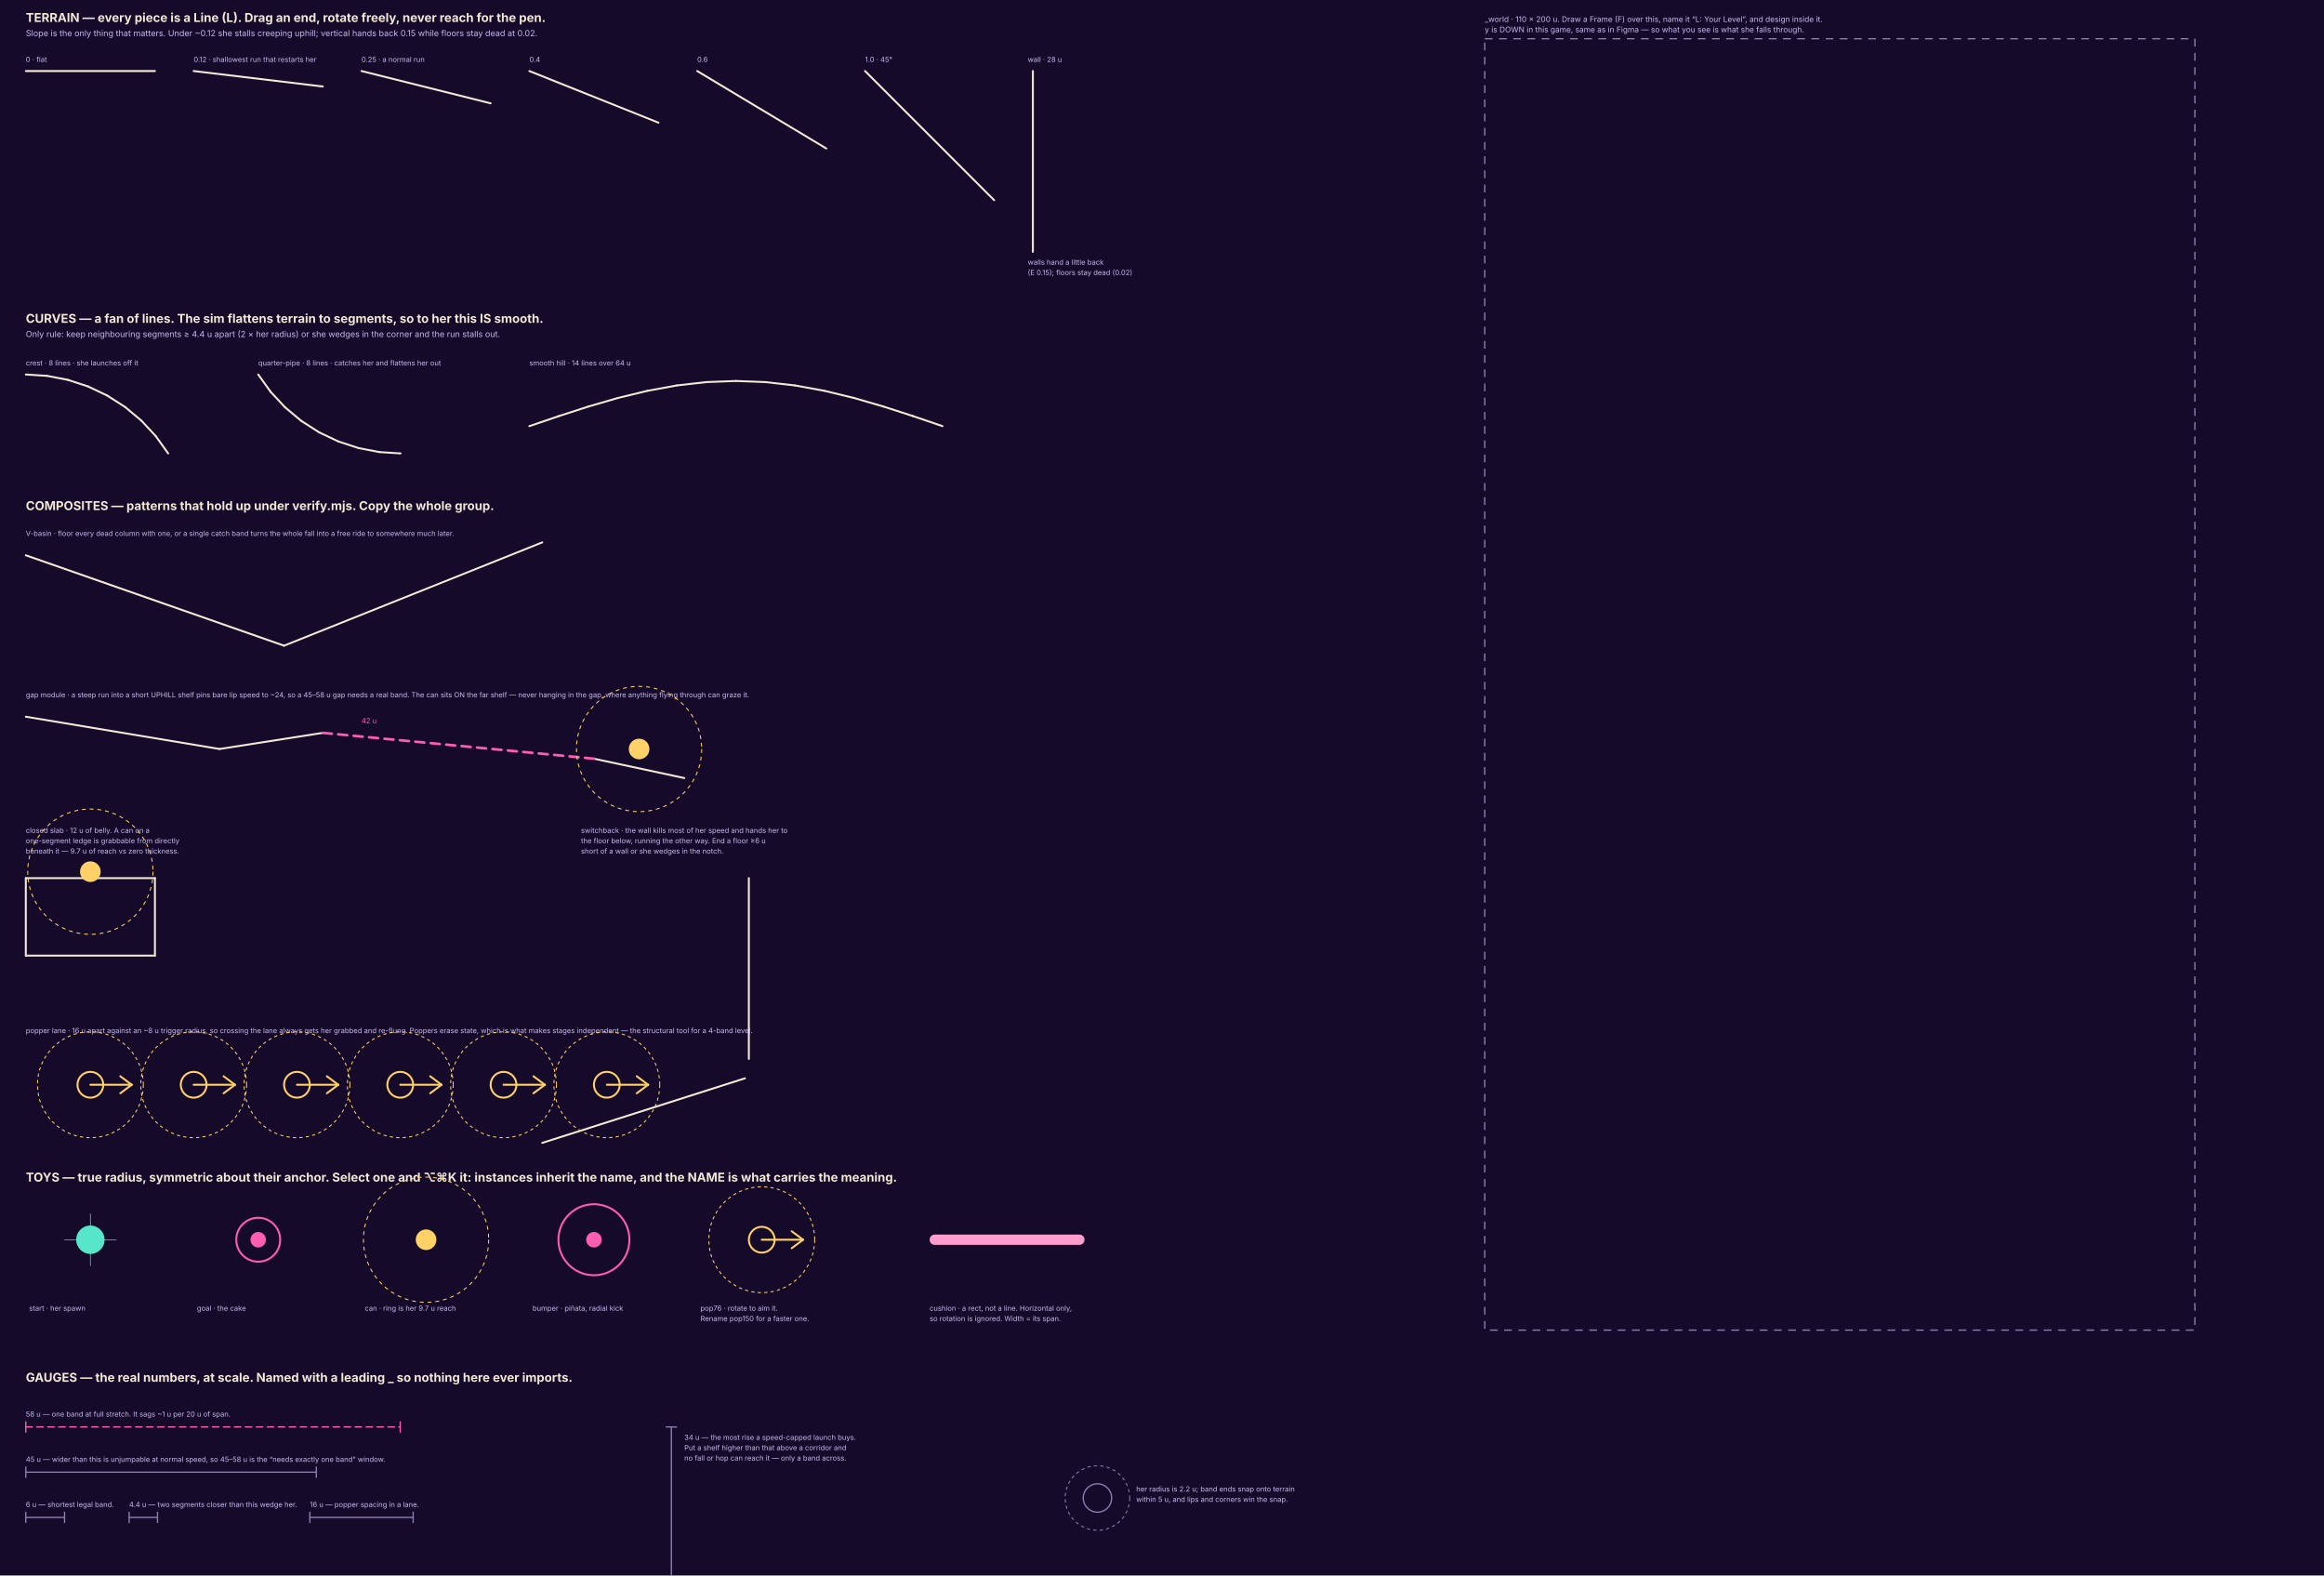
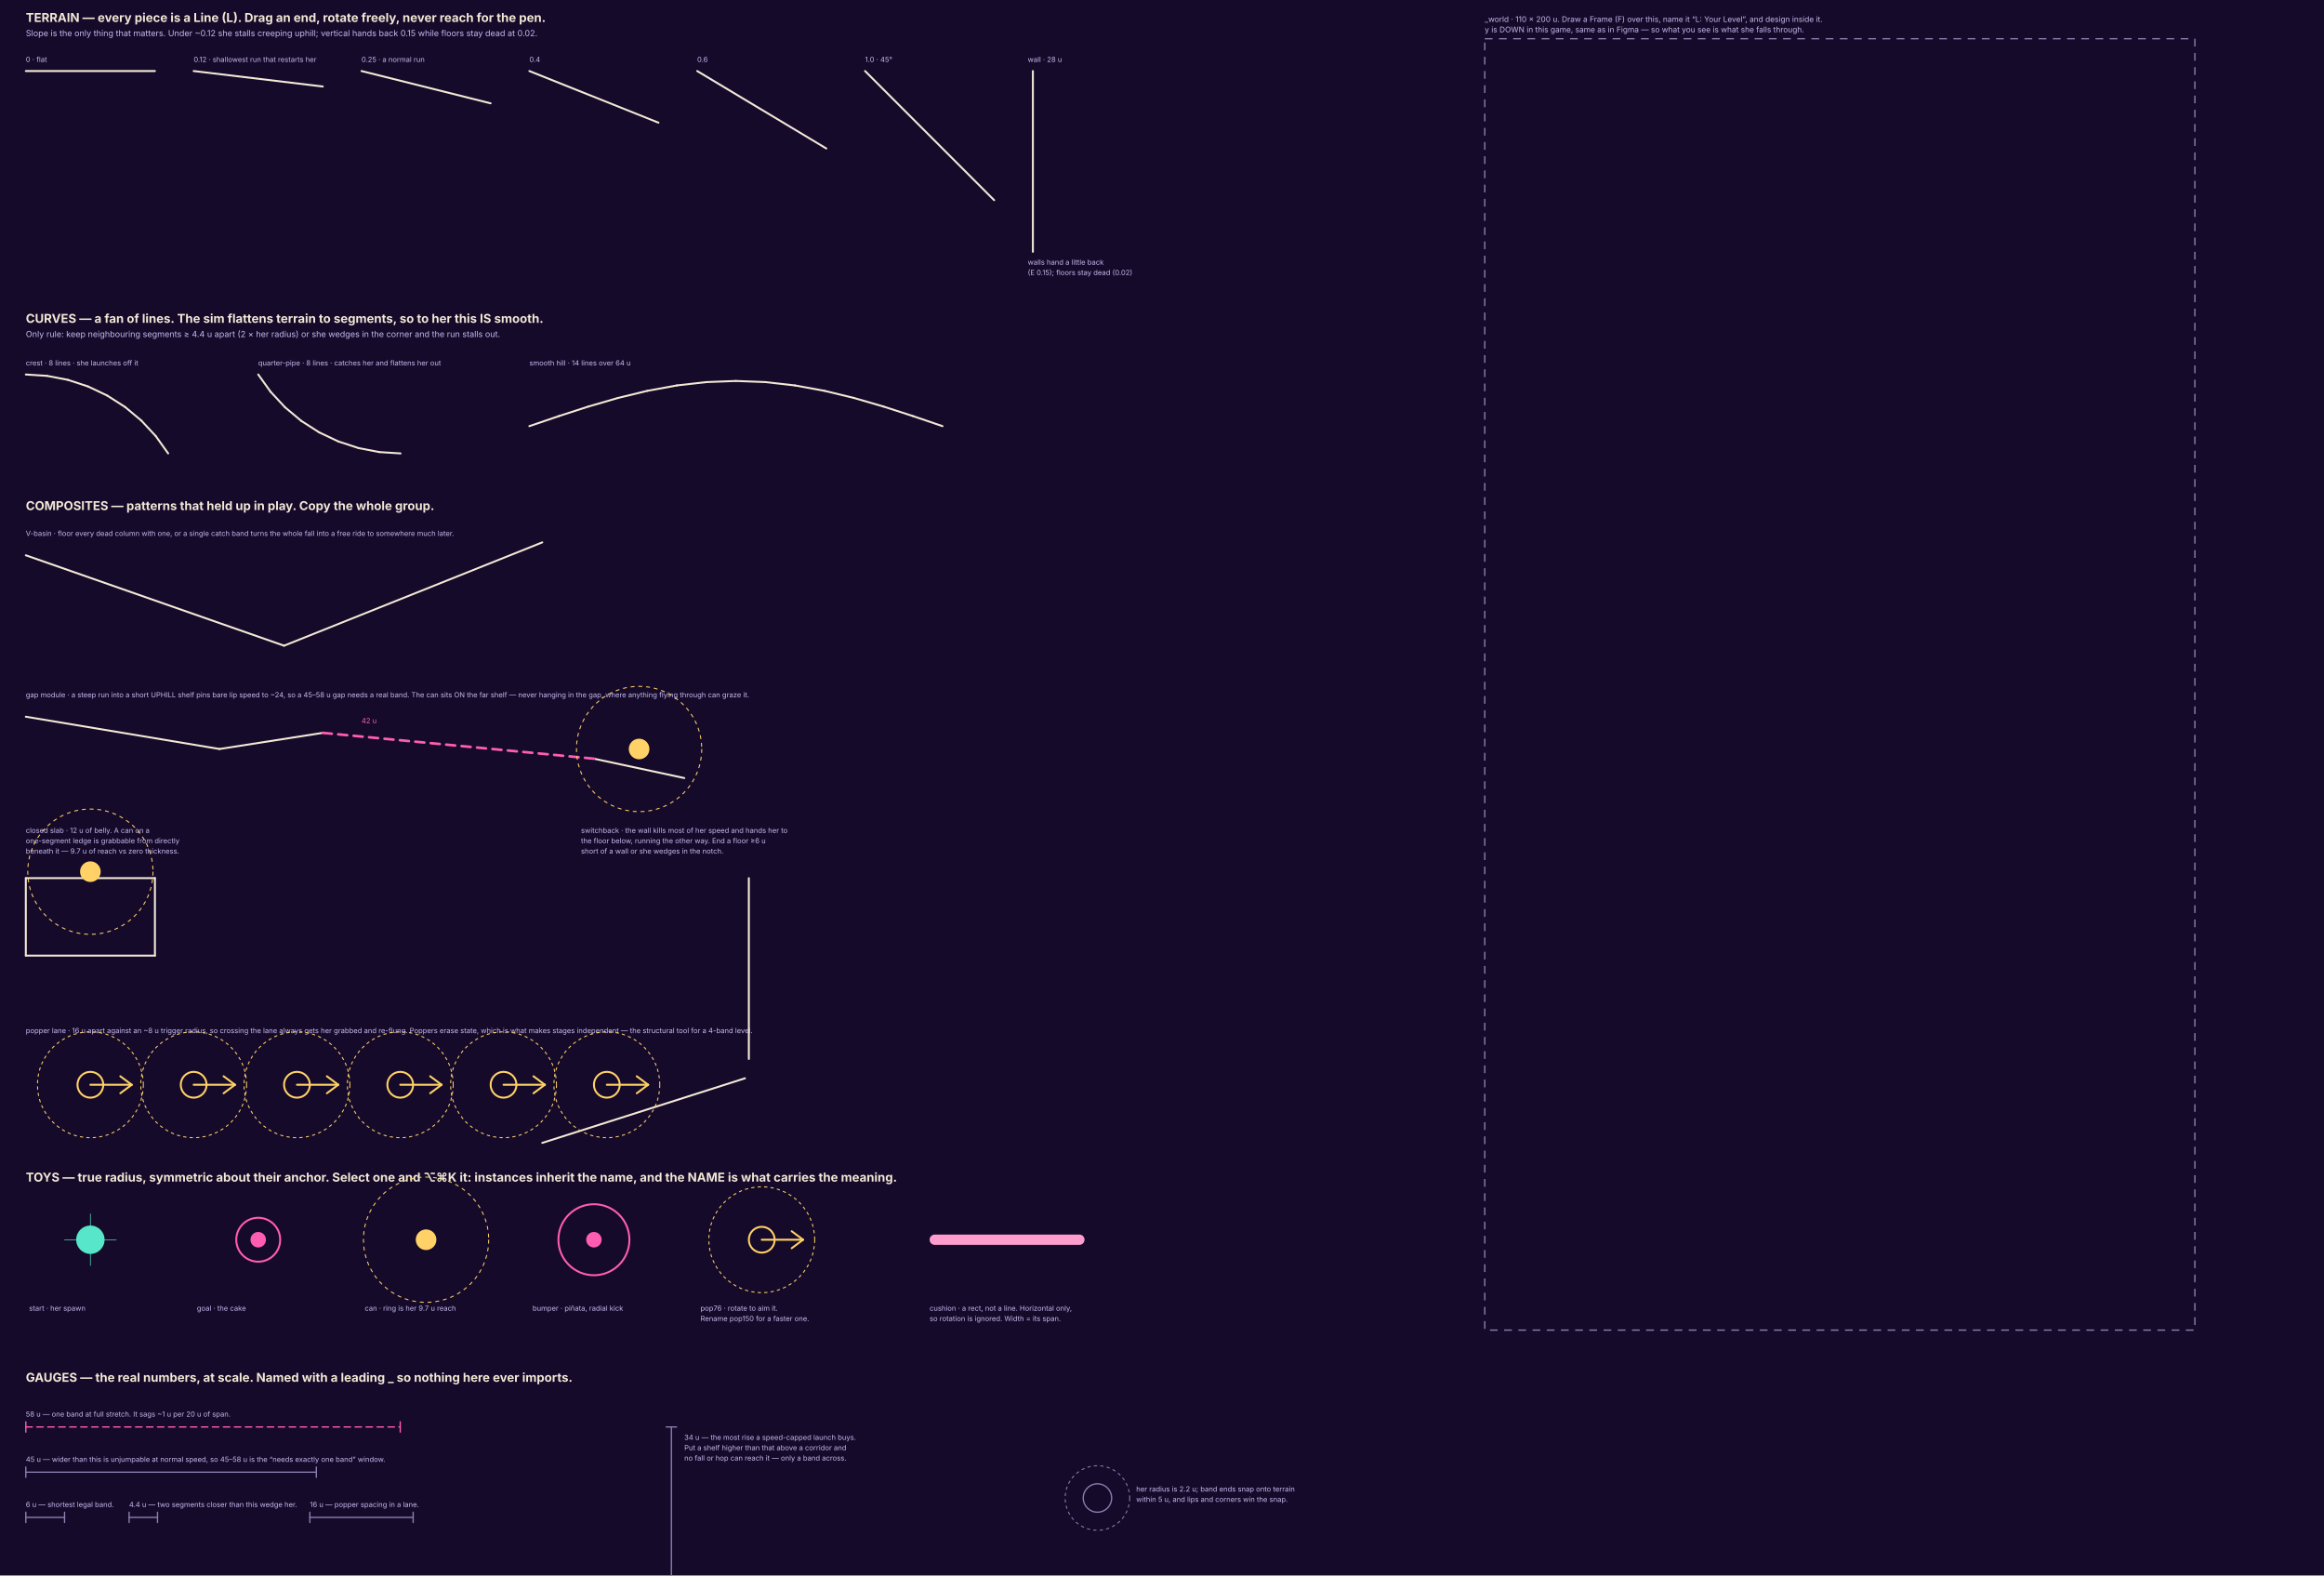
<svg xmlns="http://www.w3.org/2000/svg" width="3600" height="2440" viewBox="0 0 3600 2440">
  <rect id="_bg" x="0" y="0" width="3600" height="2440" fill="#150a2a" stroke="none" stroke-width="2" />
  <text id="_lbl-1" x="40" y="34" font-family="Inter, Helvetica, Arial, sans-serif" font-size="19" font-weight="700" fill="#f3e9d6">TERRAIN — every piece is a Line (L). Drag an end, rotate freely, never reach for the pen.</text>
  <text id="_lbl-2" x="40" y="56" font-family="Inter, Helvetica, Arial, sans-serif" font-size="13" font-weight="400" fill="#c9bdf0">Slope is the only thing that matters. Under ~0.12 she stalls creeping uphill; vertical hands back 0.15 while floors stay dead at 0.02.</text>
  <line id="t-1" x1="0" y1="0" x2="200" y2="0" transform="translate(40 110) rotate(0)" stroke="#f3e9d6" stroke-width="3" stroke-linecap="round" />
  <text id="_lbl-3" x="40" y="96" font-family="Inter, Helvetica, Arial, sans-serif" font-size="11" font-weight="400" fill="#c9bdf0">0 · flat</text>
  <line id="t-2" x1="0" y1="0" x2="201.43" y2="0" transform="translate(300 110) rotate(6.84)" stroke="#f3e9d6" stroke-width="3" stroke-linecap="round" />
  <text id="_lbl-4" x="300" y="96" font-family="Inter, Helvetica, Arial, sans-serif" font-size="11" font-weight="400" fill="#c9bdf0">0.12 · shallowest run that restarts her</text>
  <line id="t-3" x1="0" y1="0" x2="206.16" y2="0" transform="translate(560 110) rotate(14.04)" stroke="#f3e9d6" stroke-width="3" stroke-linecap="round" />
  <text id="_lbl-5" x="560" y="96" font-family="Inter, Helvetica, Arial, sans-serif" font-size="11" font-weight="400" fill="#c9bdf0">0.25 · a normal run</text>
  <line id="t-4" x1="0" y1="0" x2="215.41" y2="0" transform="translate(820 110) rotate(21.8)" stroke="#f3e9d6" stroke-width="3" stroke-linecap="round" />
  <text id="_lbl-6" x="820" y="96" font-family="Inter, Helvetica, Arial, sans-serif" font-size="11" font-weight="400" fill="#c9bdf0">0.4</text>
  <line id="t-5" x1="0" y1="0" x2="233.24" y2="0" transform="translate(1080 110) rotate(30.96)" stroke="#f3e9d6" stroke-width="3" stroke-linecap="round" />
  <text id="_lbl-7" x="1080" y="96" font-family="Inter, Helvetica, Arial, sans-serif" font-size="11" font-weight="400" fill="#c9bdf0">0.6</text>
  <line id="t-6" x1="0" y1="0" x2="282.84" y2="0" transform="translate(1340 110) rotate(45)" stroke="#f3e9d6" stroke-width="3" stroke-linecap="round" />
  <text id="_lbl-8" x="1340" y="96" font-family="Inter, Helvetica, Arial, sans-serif" font-size="11" font-weight="400" fill="#c9bdf0">1.0 · 45°</text>
  <line id="t-7" x1="0" y1="0" x2="280" y2="0" transform="translate(1600 110) rotate(90)" stroke="#f3e9d6" stroke-width="3" stroke-linecap="round" />
  <text id="_lbl-9" x="1592" y="96" font-family="Inter, Helvetica, Arial, sans-serif" font-size="11" font-weight="400" fill="#c9bdf0">wall · 28 u</text>
  <text id="_lbl-10" x="1592" y="410" font-family="Inter, Helvetica, Arial, sans-serif" font-size="11" font-weight="400" fill="#c9bdf0">walls hand a little back</text>
  <text id="_lbl-11" x="1592" y="426" font-family="Inter, Helvetica, Arial, sans-serif" font-size="11" font-weight="400" fill="#c9bdf0">(E 0.15); floors stay dead (0.02)</text>
  <text id="_lbl-12" x="40" y="500" font-family="Inter, Helvetica, Arial, sans-serif" font-size="19" font-weight="700" fill="#f3e9d6">CURVES — a fan of lines. The sim flattens terrain to segments, so to her this IS smooth.</text>
  <text id="_lbl-13" x="40" y="522" font-family="Inter, Helvetica, Arial, sans-serif" font-size="13" font-weight="400" fill="#c9bdf0">Only rule: keep neighbouring segments ≥ 4.4 u apart (2 × her radius) or she wedges in the corner and the run stalls out.</text>
  <line id="t-8" x1="0" y1="0" x2="32.88" y2="0" transform="translate(40 580) rotate(3.63)" stroke="#f3e9d6" stroke-width="3" stroke-linecap="round" />
  <line id="t-9" x1="0" y1="0" x2="32.88" y2="0" transform="translate(72.81 582.08) rotate(10.87)" stroke="#f3e9d6" stroke-width="3" stroke-linecap="round" />
  <line id="t-10" x1="0" y1="0" x2="32.88" y2="0" transform="translate(105.1 588.28) rotate(18.13)" stroke="#f3e9d6" stroke-width="3" stroke-linecap="round" />
  <line id="t-11" x1="0" y1="0" x2="32.88" y2="0" transform="translate(136.34 598.51) rotate(25.38)" stroke="#f3e9d6" stroke-width="3" stroke-linecap="round" />
  <line id="t-12" x1="0" y1="0" x2="32.88" y2="0" transform="translate(166.05 612.6) rotate(32.62)" stroke="#f3e9d6" stroke-width="3" stroke-linecap="round" />
  <line id="t-13" x1="0" y1="0" x2="32.88" y2="0" transform="translate(193.74 630.32) rotate(39.88)" stroke="#f3e9d6" stroke-width="3" stroke-linecap="round" />
  <line id="t-14" x1="0" y1="0" x2="32.88" y2="0" transform="translate(218.97 651.4) rotate(47.12)" stroke="#f3e9d6" stroke-width="3" stroke-linecap="round" />
  <line id="t-15" x1="0" y1="0" x2="32.88" y2="0" transform="translate(241.34 675.5) rotate(54.38)" stroke="#f3e9d6" stroke-width="3" stroke-linecap="round" />
  <text id="_lbl-14" x="40" y="566" font-family="Inter, Helvetica, Arial, sans-serif" font-size="11" font-weight="400" fill="#c9bdf0">crest · 8 lines · she launches off it</text>
  <line id="t-16" x1="0" y1="0" x2="32.88" y2="0" transform="translate(400 580) rotate(54.38)" stroke="#f3e9d6" stroke-width="3" stroke-linecap="round" />
  <line id="t-17" x1="0" y1="0" x2="32.88" y2="0" transform="translate(419.15 606.72) rotate(47.12)" stroke="#f3e9d6" stroke-width="3" stroke-linecap="round" />
  <line id="t-18" x1="0" y1="0" x2="32.88" y2="0" transform="translate(441.52 630.82) rotate(39.88)" stroke="#f3e9d6" stroke-width="3" stroke-linecap="round" />
  <line id="t-19" x1="0" y1="0" x2="32.88" y2="0" transform="translate(466.75 651.9) rotate(32.63)" stroke="#f3e9d6" stroke-width="3" stroke-linecap="round" />
  <line id="t-20" x1="0" y1="0" x2="32.88" y2="0" transform="translate(494.44 669.62) rotate(25.37)" stroke="#f3e9d6" stroke-width="3" stroke-linecap="round" />
  <line id="t-21" x1="0" y1="0" x2="32.88" y2="0" transform="translate(524.15 683.71) rotate(18.13)" stroke="#f3e9d6" stroke-width="3" stroke-linecap="round" />
  <line id="t-22" x1="0" y1="0" x2="32.88" y2="0" transform="translate(555.39 693.94) rotate(10.87)" stroke="#f3e9d6" stroke-width="3" stroke-linecap="round" />
  <line id="t-23" x1="0" y1="0" x2="32.88" y2="0" transform="translate(587.68 700.14) rotate(3.63)" stroke="#f3e9d6" stroke-width="3" stroke-linecap="round" />
  <text id="_lbl-15" x="400" y="566" font-family="Inter, Helvetica, Arial, sans-serif" font-size="11" font-weight="400" fill="#c9bdf0">quarter-pipe · 8 lines · catches her and flattens her out</text>
  <line id="t-24" x1="0" y1="0" x2="48.3" y2="0" transform="translate(820 660) rotate(-18.82)" stroke="#f3e9d6" stroke-width="3" stroke-linecap="round" />
  <line id="t-25" x1="0" y1="0" x2="48.05" y2="0" transform="translate(865.71 644.42) rotate(-17.93)" stroke="#f3e9d6" stroke-width="3" stroke-linecap="round" />
  <line id="t-26" x1="0" y1="0" x2="47.6" y2="0" transform="translate(911.43 629.63) rotate(-16.19)" stroke="#f3e9d6" stroke-width="3" stroke-linecap="round" />
  <line id="t-27" x1="0" y1="0" x2="47.04" y2="0" transform="translate(957.14 616.36) rotate(-13.63)" stroke="#f3e9d6" stroke-width="3" stroke-linecap="round" />
  <line id="t-28" x1="0" y1="0" x2="46.47" y2="0" transform="translate(1002.86 605.27) rotate(-10.34)" stroke="#f3e9d6" stroke-width="3" stroke-linecap="round" />
  <line id="t-29" x1="0" y1="0" x2="46.01" y2="0" transform="translate(1048.57 596.93) rotate(-6.46)" stroke="#f3e9d6" stroke-width="3" stroke-linecap="round" />
  <line id="t-30" x1="0" y1="0" x2="45.75" y2="0" transform="translate(1094.29 591.76) rotate(-2.2)" stroke="#f3e9d6" stroke-width="3" stroke-linecap="round" />
  <line id="t-31" x1="0" y1="0" x2="45.75" y2="0" transform="translate(1140 590) rotate(2.2)" stroke="#f3e9d6" stroke-width="3" stroke-linecap="round" />
  <line id="t-32" x1="0" y1="0" x2="46.01" y2="0" transform="translate(1185.71 591.76) rotate(6.46)" stroke="#f3e9d6" stroke-width="3" stroke-linecap="round" />
  <line id="t-33" x1="0" y1="0" x2="46.47" y2="0" transform="translate(1231.43 596.93) rotate(10.34)" stroke="#f3e9d6" stroke-width="3" stroke-linecap="round" />
  <line id="t-34" x1="0" y1="0" x2="47.04" y2="0" transform="translate(1277.14 605.27) rotate(13.63)" stroke="#f3e9d6" stroke-width="3" stroke-linecap="round" />
  <line id="t-35" x1="0" y1="0" x2="47.6" y2="0" transform="translate(1322.86 616.36) rotate(16.19)" stroke="#f3e9d6" stroke-width="3" stroke-linecap="round" />
  <line id="t-36" x1="0" y1="0" x2="48.05" y2="0" transform="translate(1368.57 629.63) rotate(17.93)" stroke="#f3e9d6" stroke-width="3" stroke-linecap="round" />
  <line id="t-37" x1="0" y1="0" x2="48.3" y2="0" transform="translate(1414.29 644.42) rotate(18.82)" stroke="#f3e9d6" stroke-width="3" stroke-linecap="round" />
  <text id="_lbl-16" x="820" y="566" font-family="Inter, Helvetica, Arial, sans-serif" font-size="11" font-weight="400" fill="#c9bdf0">smooth hill · 14 lines over 64 u</text>
-   <text id="_lbl-17" x="40" y="790" font-family="Inter, Helvetica, Arial, sans-serif" font-size="19" font-weight="700" fill="#f3e9d6">COMPOSITES — patterns that hold up under verify.mjs. Copy the whole group.</text>
+   <text id="_lbl-17" x="40" y="790" font-family="Inter, Helvetica, Arial, sans-serif" font-size="19" font-weight="700" fill="#f3e9d6">COMPOSITES — patterns that held up in play. Copy the whole group.</text>
  <text id="_lbl-18" x="40" y="830" font-family="Inter, Helvetica, Arial, sans-serif" font-size="11" font-weight="400" fill="#c9bdf0">V-basin · floor every dead column with one, or a single catch band turns the whole fall into a free ride to somewhere much later.</text>
  <line id="t-38" x1="0" y1="0" x2="423.79" y2="0" transform="translate(40 860) rotate(19.29)" stroke="#f3e9d6" stroke-width="3" stroke-linecap="round" />
  <line id="t-39" x1="0" y1="0" x2="430.81" y2="0" transform="translate(440 1000) rotate(-21.8)" stroke="#f3e9d6" stroke-width="3" stroke-linecap="round" />
  <text id="_lbl-19" x="40" y="1080" font-family="Inter, Helvetica, Arial, sans-serif" font-size="11" font-weight="400" fill="#c9bdf0">gap module · a steep run into a short UPHILL shelf pins bare lip speed to ~24, so a 45–58 u gap needs a real band. The can sits ON the far shelf — never hanging in the gap, where anything flying through can graze it.</text>
  <line id="t-40" x1="0" y1="0" x2="304.14" y2="0" transform="translate(40 1110) rotate(9.46)" stroke="#f3e9d6" stroke-width="3" stroke-linecap="round" />
  <line id="t-41" x1="0" y1="0" x2="161.94" y2="0" transform="translate(340 1160) rotate(-8.88)" stroke="#f3e9d6" stroke-width="3" stroke-linecap="round" />
  <line id="t-42" x1="0" y1="0" x2="143.18" y2="0" transform="translate(920 1175) rotate(12.09)" stroke="#f3e9d6" stroke-width="3" stroke-linecap="round" />
  <line id="band-1" x1="0" y1="0" x2="421.9" y2="0" transform="translate(500 1135) rotate(5.44)" stroke="#ff5db1" stroke-width="4" stroke-linecap="round" stroke-dasharray="14 10" />
  <g id="can-1">
    <circle cx="990" cy="1160" r="97" fill="none" stroke="#ffd166" stroke-width="1.5" stroke-dasharray="6 6" />
    <circle cx="990" cy="1160" r="16" fill="#ffd166" stroke="none" stroke-width="2" />
  </g>
  <text id="_lbl-20" x="560" y="1120" font-family="Inter, Helvetica, Arial, sans-serif" font-size="11" font-weight="400" fill="#ff5db1">42 u</text>
  <text id="_lbl-21" x="40" y="1290" font-family="Inter, Helvetica, Arial, sans-serif" font-size="11" font-weight="400" fill="#c9bdf0">closed slab · 12 u of belly. A can on a</text>
  <text id="_lbl-22" x="40" y="1306" font-family="Inter, Helvetica, Arial, sans-serif" font-size="11" font-weight="400" fill="#c9bdf0">one-segment ledge is grabbable from directly</text>
  <text id="_lbl-23" x="40" y="1322" font-family="Inter, Helvetica, Arial, sans-serif" font-size="11" font-weight="400" fill="#c9bdf0">beneath it — 9.7 u of reach vs zero thickness.</text>
  <line id="t-43" x1="0" y1="0" x2="200" y2="0" transform="translate(40 1360) rotate(0)" stroke="#f3e9d6" stroke-width="3" stroke-linecap="round" />
  <line id="t-44" x1="0" y1="0" x2="120" y2="0" transform="translate(240 1360) rotate(90)" stroke="#f3e9d6" stroke-width="3" stroke-linecap="round" />
  <line id="t-45" x1="0" y1="0" x2="200" y2="0" transform="translate(240 1480) rotate(180)" stroke="#f3e9d6" stroke-width="3" stroke-linecap="round" />
  <line id="t-46" x1="0" y1="0" x2="120" y2="0" transform="translate(40 1480) rotate(-90)" stroke="#f3e9d6" stroke-width="3" stroke-linecap="round" />
  <g id="can-2">
    <circle cx="140" cy="1350" r="97" fill="none" stroke="#ffd166" stroke-width="1.5" stroke-dasharray="6 6" />
    <circle cx="140" cy="1350" r="16" fill="#ffd166" stroke="none" stroke-width="2" />
  </g>
  <text id="_lbl-24" x="900" y="1290" font-family="Inter, Helvetica, Arial, sans-serif" font-size="11" font-weight="400" fill="#c9bdf0">switchback · the wall kills most of her speed and hands her to</text>
  <text id="_lbl-25" x="900" y="1306" font-family="Inter, Helvetica, Arial, sans-serif" font-size="11" font-weight="400" fill="#c9bdf0">the floor below, running the other way. End a floor ≥6 u</text>
  <text id="_lbl-26" x="900" y="1322" font-family="Inter, Helvetica, Arial, sans-serif" font-size="11" font-weight="400" fill="#c9bdf0">short of a wall or she wedges in the notch.</text>
  <line id="t-47" x1="0" y1="0" x2="280" y2="0" transform="translate(1160 1360) rotate(90)" stroke="#f3e9d6" stroke-width="3" stroke-linecap="round" />
  <line id="t-48" x1="0" y1="0" x2="329.54" y2="0" transform="translate(1154 1670) rotate(162.33)" stroke="#f3e9d6" stroke-width="3" stroke-linecap="round" />
  <text id="_lbl-27" x="40" y="1600" font-family="Inter, Helvetica, Arial, sans-serif" font-size="11" font-weight="400" fill="#c9bdf0">popper lane · 16 u apart against an ~8 u trigger radius, so crossing the lane always gets her grabbed and re-flung. Poppers erase state, which is what makes stages independent — the structural tool for a 4-band level.</text>
  <g id="pop76-1">
    <circle cx="140" cy="1680" r="82" fill="none" stroke="#ffd166" stroke-width="1.5" stroke-dasharray="5 5" />
    <circle cx="140" cy="1680" r="20" fill="none" stroke="#ffd166" stroke-width="3" />
    <line x1="140" y1="1680" x2="204" y2="1680" stroke="#ffd166" stroke-width="3" stroke-linecap="round" />
    <line x1="204" y1="1680" x2="186.37" y2="1693.17" stroke="#ffd166" stroke-width="3" stroke-linecap="round" />
    <line x1="204" y1="1680" x2="186.37" y2="1666.83" stroke="#ffd166" stroke-width="3" stroke-linecap="round" />
  </g>
  <g id="pop76-2">
    <circle cx="300" cy="1680" r="82" fill="none" stroke="#ffd166" stroke-width="1.5" stroke-dasharray="5 5" />
    <circle cx="300" cy="1680" r="20" fill="none" stroke="#ffd166" stroke-width="3" />
    <line x1="300" y1="1680" x2="364" y2="1680" stroke="#ffd166" stroke-width="3" stroke-linecap="round" />
    <line x1="364" y1="1680" x2="346.37" y2="1693.17" stroke="#ffd166" stroke-width="3" stroke-linecap="round" />
    <line x1="364" y1="1680" x2="346.37" y2="1666.83" stroke="#ffd166" stroke-width="3" stroke-linecap="round" />
  </g>
  <g id="pop76-3">
    <circle cx="460" cy="1680" r="82" fill="none" stroke="#ffd166" stroke-width="1.5" stroke-dasharray="5 5" />
    <circle cx="460" cy="1680" r="20" fill="none" stroke="#ffd166" stroke-width="3" />
    <line x1="460" y1="1680" x2="524" y2="1680" stroke="#ffd166" stroke-width="3" stroke-linecap="round" />
    <line x1="524" y1="1680" x2="506.37" y2="1693.17" stroke="#ffd166" stroke-width="3" stroke-linecap="round" />
    <line x1="524" y1="1680" x2="506.37" y2="1666.83" stroke="#ffd166" stroke-width="3" stroke-linecap="round" />
  </g>
  <g id="pop76-4">
    <circle cx="620" cy="1680" r="82" fill="none" stroke="#ffd166" stroke-width="1.5" stroke-dasharray="5 5" />
    <circle cx="620" cy="1680" r="20" fill="none" stroke="#ffd166" stroke-width="3" />
    <line x1="620" y1="1680" x2="684" y2="1680" stroke="#ffd166" stroke-width="3" stroke-linecap="round" />
    <line x1="684" y1="1680" x2="666.37" y2="1693.17" stroke="#ffd166" stroke-width="3" stroke-linecap="round" />
    <line x1="684" y1="1680" x2="666.37" y2="1666.83" stroke="#ffd166" stroke-width="3" stroke-linecap="round" />
  </g>
  <g id="pop76-5">
    <circle cx="780" cy="1680" r="82" fill="none" stroke="#ffd166" stroke-width="1.5" stroke-dasharray="5 5" />
    <circle cx="780" cy="1680" r="20" fill="none" stroke="#ffd166" stroke-width="3" />
    <line x1="780" y1="1680" x2="844" y2="1680" stroke="#ffd166" stroke-width="3" stroke-linecap="round" />
    <line x1="844" y1="1680" x2="826.37" y2="1693.17" stroke="#ffd166" stroke-width="3" stroke-linecap="round" />
    <line x1="844" y1="1680" x2="826.37" y2="1666.83" stroke="#ffd166" stroke-width="3" stroke-linecap="round" />
  </g>
  <g id="pop76-6">
    <circle cx="940" cy="1680" r="82" fill="none" stroke="#ffd166" stroke-width="1.5" stroke-dasharray="5 5" />
    <circle cx="940" cy="1680" r="20" fill="none" stroke="#ffd166" stroke-width="3" />
    <line x1="940" y1="1680" x2="1004" y2="1680" stroke="#ffd166" stroke-width="3" stroke-linecap="round" />
    <line x1="1004" y1="1680" x2="986.37" y2="1693.17" stroke="#ffd166" stroke-width="3" stroke-linecap="round" />
    <line x1="1004" y1="1680" x2="986.37" y2="1666.83" stroke="#ffd166" stroke-width="3" stroke-linecap="round" />
  </g>
  <text id="_lbl-28" x="40" y="1830" font-family="Inter, Helvetica, Arial, sans-serif" font-size="19" font-weight="700" fill="#f3e9d6">TOYS — true radius, symmetric about their anchor. Select one and ⌥⌘K it: instances inherit the name, and the NAME is what carries the meaning.</text>
  <g id="start-1">
    <circle cx="140" cy="1920" r="22" fill="#57e6c9" stroke="none" stroke-width="2" />
    <line x1="100" y1="1920" x2="180" y2="1920" stroke="#57e6c9" stroke-width="1" stroke-linecap="round" />
    <line x1="140" y1="1880" x2="140" y2="1960" stroke="#57e6c9" stroke-width="1" stroke-linecap="round" />
  </g>
  <text id="_lbl-29" x="45" y="2030" font-family="Inter, Helvetica, Arial, sans-serif" font-size="11" font-weight="400" fill="#c9bdf0">start · her spawn</text>
  <g id="goal-1">
    <circle cx="400" cy="1920" r="34" fill="none" stroke="#ff5db1" stroke-width="3" />
    <circle cx="400" cy="1920" r="12" fill="#ff5db1" stroke="none" stroke-width="2" />
  </g>
  <text id="_lbl-30" x="305" y="2030" font-family="Inter, Helvetica, Arial, sans-serif" font-size="11" font-weight="400" fill="#c9bdf0">goal · the cake</text>
  <g id="can-3">
    <circle cx="660" cy="1920" r="97" fill="none" stroke="#ffd166" stroke-width="1.5" stroke-dasharray="6 6" />
    <circle cx="660" cy="1920" r="16" fill="#ffd166" stroke="none" stroke-width="2" />
  </g>
  <text id="_lbl-31" x="565" y="2030" font-family="Inter, Helvetica, Arial, sans-serif" font-size="11" font-weight="400" fill="#c9bdf0">can · ring is her 9.7 u reach</text>
  <g id="bumper-1">
    <circle cx="920" cy="1920" r="55" fill="none" stroke="#ff5db1" stroke-width="3" />
    <circle cx="920" cy="1920" r="12" fill="#ff5db1" stroke="none" stroke-width="2" />
  </g>
  <text id="_lbl-32" x="825" y="2030" font-family="Inter, Helvetica, Arial, sans-serif" font-size="11" font-weight="400" fill="#c9bdf0">bumper · piñata, radial kick</text>
  <g id="pop76-7">
    <circle cx="1180" cy="1920" r="82" fill="none" stroke="#ffd166" stroke-width="1.5" stroke-dasharray="5 5" />
    <circle cx="1180" cy="1920" r="20" fill="none" stroke="#ffd166" stroke-width="3" />
    <line x1="1180" y1="1920" x2="1244" y2="1920" stroke="#ffd166" stroke-width="3" stroke-linecap="round" />
    <line x1="1244" y1="1920" x2="1226.37" y2="1933.17" stroke="#ffd166" stroke-width="3" stroke-linecap="round" />
    <line x1="1244" y1="1920" x2="1226.37" y2="1906.83" stroke="#ffd166" stroke-width="3" stroke-linecap="round" />
  </g>
  <text id="_lbl-33" x="1085" y="2030" font-family="Inter, Helvetica, Arial, sans-serif" font-size="11" font-weight="400" fill="#c9bdf0">pop76 · rotate to aim it.</text>
  <text id="_lbl-34" x="1085" y="2046" font-family="Inter, Helvetica, Arial, sans-serif" font-size="11" font-weight="400" fill="#c9bdf0">Rename pop150 for a faster one.</text>
  <rect id="cushion-1" x="1440" y="1912" width="240" height="16" rx="8" fill="#ff9dce" stroke="none" stroke-width="2" />
  <text id="_lbl-35" x="1440" y="2030" font-family="Inter, Helvetica, Arial, sans-serif" font-size="11" font-weight="400" fill="#c9bdf0">cushion · a rect, not a line. Horizontal only,</text>
  <text id="_lbl-36" x="1440" y="2046" font-family="Inter, Helvetica, Arial, sans-serif" font-size="11" font-weight="400" fill="#c9bdf0">so rotation is ignored. Width = its span.</text>
  <text id="_lbl-37" x="40" y="2140" font-family="Inter, Helvetica, Arial, sans-serif" font-size="19" font-weight="700" fill="#f3e9d6">GAUGES — the real numbers, at scale. Named with a leading _ so nothing here ever imports.</text>
  <g id="_gauge-1">
    <line x1="40" y1="2210" x2="620" y2="2210" stroke="#ff5db1" stroke-width="2" stroke-linecap="round" stroke-dasharray="10 7" />
    <line x1="40" y1="2202" x2="40" y2="2218" stroke="#ff5db1" stroke-width="2" stroke-linecap="round" />
    <line x1="620" y1="2202" x2="620" y2="2218" stroke="#ff5db1" stroke-width="2" stroke-linecap="round" />
  </g>
  <text id="_lbl-38" x="40" y="2194" font-family="Inter, Helvetica, Arial, sans-serif" font-size="11" font-weight="400" fill="#c9bdf0">58 u — one band at full stretch. It sags ~1 u per 20 u of span.</text>
  <g id="_gauge-2">
    <line x1="40" y1="2280" x2="490" y2="2280" stroke="#8a80b0" stroke-width="2" stroke-linecap="round" />
    <line x1="40" y1="2272" x2="40" y2="2288" stroke="#8a80b0" stroke-width="2" stroke-linecap="round" />
    <line x1="490" y1="2272" x2="490" y2="2288" stroke="#8a80b0" stroke-width="2" stroke-linecap="round" />
  </g>
  <text id="_lbl-39" x="40" y="2264" font-family="Inter, Helvetica, Arial, sans-serif" font-size="11" font-weight="400" fill="#c9bdf0">45 u — wider than this is unjumpable at normal speed, so 45–58 u is the “needs exactly one band” window.</text>
  <g id="_gauge-3">
    <line x1="40" y1="2350" x2="100" y2="2350" stroke="#8a80b0" stroke-width="2" stroke-linecap="round" />
    <line x1="40" y1="2342" x2="40" y2="2358" stroke="#8a80b0" stroke-width="2" stroke-linecap="round" />
    <line x1="100" y1="2342" x2="100" y2="2358" stroke="#8a80b0" stroke-width="2" stroke-linecap="round" />
  </g>
  <text id="_lbl-40" x="40" y="2334" font-family="Inter, Helvetica, Arial, sans-serif" font-size="11" font-weight="400" fill="#c9bdf0">6 u — shortest legal band.</text>
  <g id="_gauge-4">
    <line x1="200" y1="2350" x2="244" y2="2350" stroke="#8a80b0" stroke-width="2" stroke-linecap="round" />
    <line x1="200" y1="2342" x2="200" y2="2358" stroke="#8a80b0" stroke-width="2" stroke-linecap="round" />
    <line x1="244" y1="2342" x2="244" y2="2358" stroke="#8a80b0" stroke-width="2" stroke-linecap="round" />
  </g>
  <text id="_lbl-41" x="200" y="2334" font-family="Inter, Helvetica, Arial, sans-serif" font-size="11" font-weight="400" fill="#c9bdf0">4.4 u — two segments closer than this wedge her.</text>
  <g id="_gauge-5">
    <line x1="480" y1="2350" x2="640" y2="2350" stroke="#8a80b0" stroke-width="2" stroke-linecap="round" />
    <line x1="480" y1="2342" x2="480" y2="2358" stroke="#8a80b0" stroke-width="2" stroke-linecap="round" />
    <line x1="640" y1="2342" x2="640" y2="2358" stroke="#8a80b0" stroke-width="2" stroke-linecap="round" />
  </g>
  <text id="_lbl-42" x="480" y="2334" font-family="Inter, Helvetica, Arial, sans-serif" font-size="11" font-weight="400" fill="#c9bdf0">16 u — popper spacing in a lane.</text>
  <g id="_gauge-6">
    <line x1="1040" y1="2210" x2="1040" y2="2550" stroke="#8a80b0" stroke-width="2" stroke-linecap="round" />
    <line x1="1032" y1="2210" x2="1048" y2="2210" stroke="#8a80b0" stroke-width="2" stroke-linecap="round" />
    <line x1="1032" y1="2550" x2="1048" y2="2550" stroke="#8a80b0" stroke-width="2" stroke-linecap="round" />
  </g>
  <text id="_lbl-43" x="1060" y="2230" font-family="Inter, Helvetica, Arial, sans-serif" font-size="11" font-weight="400" fill="#c9bdf0">34 u — the most rise a speed-capped launch buys.</text>
  <text id="_lbl-44" x="1060" y="2246" font-family="Inter, Helvetica, Arial, sans-serif" font-size="11" font-weight="400" fill="#c9bdf0">Put a shelf higher than that above a corridor and</text>
  <text id="_lbl-45" x="1060" y="2262" font-family="Inter, Helvetica, Arial, sans-serif" font-size="11" font-weight="400" fill="#c9bdf0">no fall or hop can reach it — only a band across.</text>
  <g id="_gauge-7">
    <circle cx="1700" cy="2320" r="22" fill="none" stroke="#8a80b0" stroke-width="2" />
    <circle cx="1700" cy="2320" r="50" fill="none" stroke="#8a80b0" stroke-width="1.5" stroke-dasharray="5 5" />
  </g>
  <text id="_lbl-46" x="1760" y="2310" font-family="Inter, Helvetica, Arial, sans-serif" font-size="11" font-weight="400" fill="#c9bdf0">her radius is 2.2 u; band ends snap onto terrain</text>
  <text id="_lbl-47" x="1760" y="2326" font-family="Inter, Helvetica, Arial, sans-serif" font-size="11" font-weight="400" fill="#c9bdf0">within 5 u, and lips and corners win the snap.</text>
  <rect id="_world-110x200-1" x="2300" y="60" width="1100" height="2000" fill="none" stroke="#8a80b0" stroke-width="2" stroke-dasharray="12 10" />
  <text id="_lbl-48" x="2300" y="34" font-family="Inter, Helvetica, Arial, sans-serif" font-size="12" font-weight="400" fill="#c9bdf0">_world · 110 × 200 u. Draw a Frame (F) over this, name it “L: Your Level”, and design inside it.</text>
  <text id="_lbl-49" x="2300" y="50" font-family="Inter, Helvetica, Arial, sans-serif" font-size="12" font-weight="400" fill="#c9bdf0">y is DOWN in this game, same as in Figma — so what you see is what she falls through.</text>
</svg>
